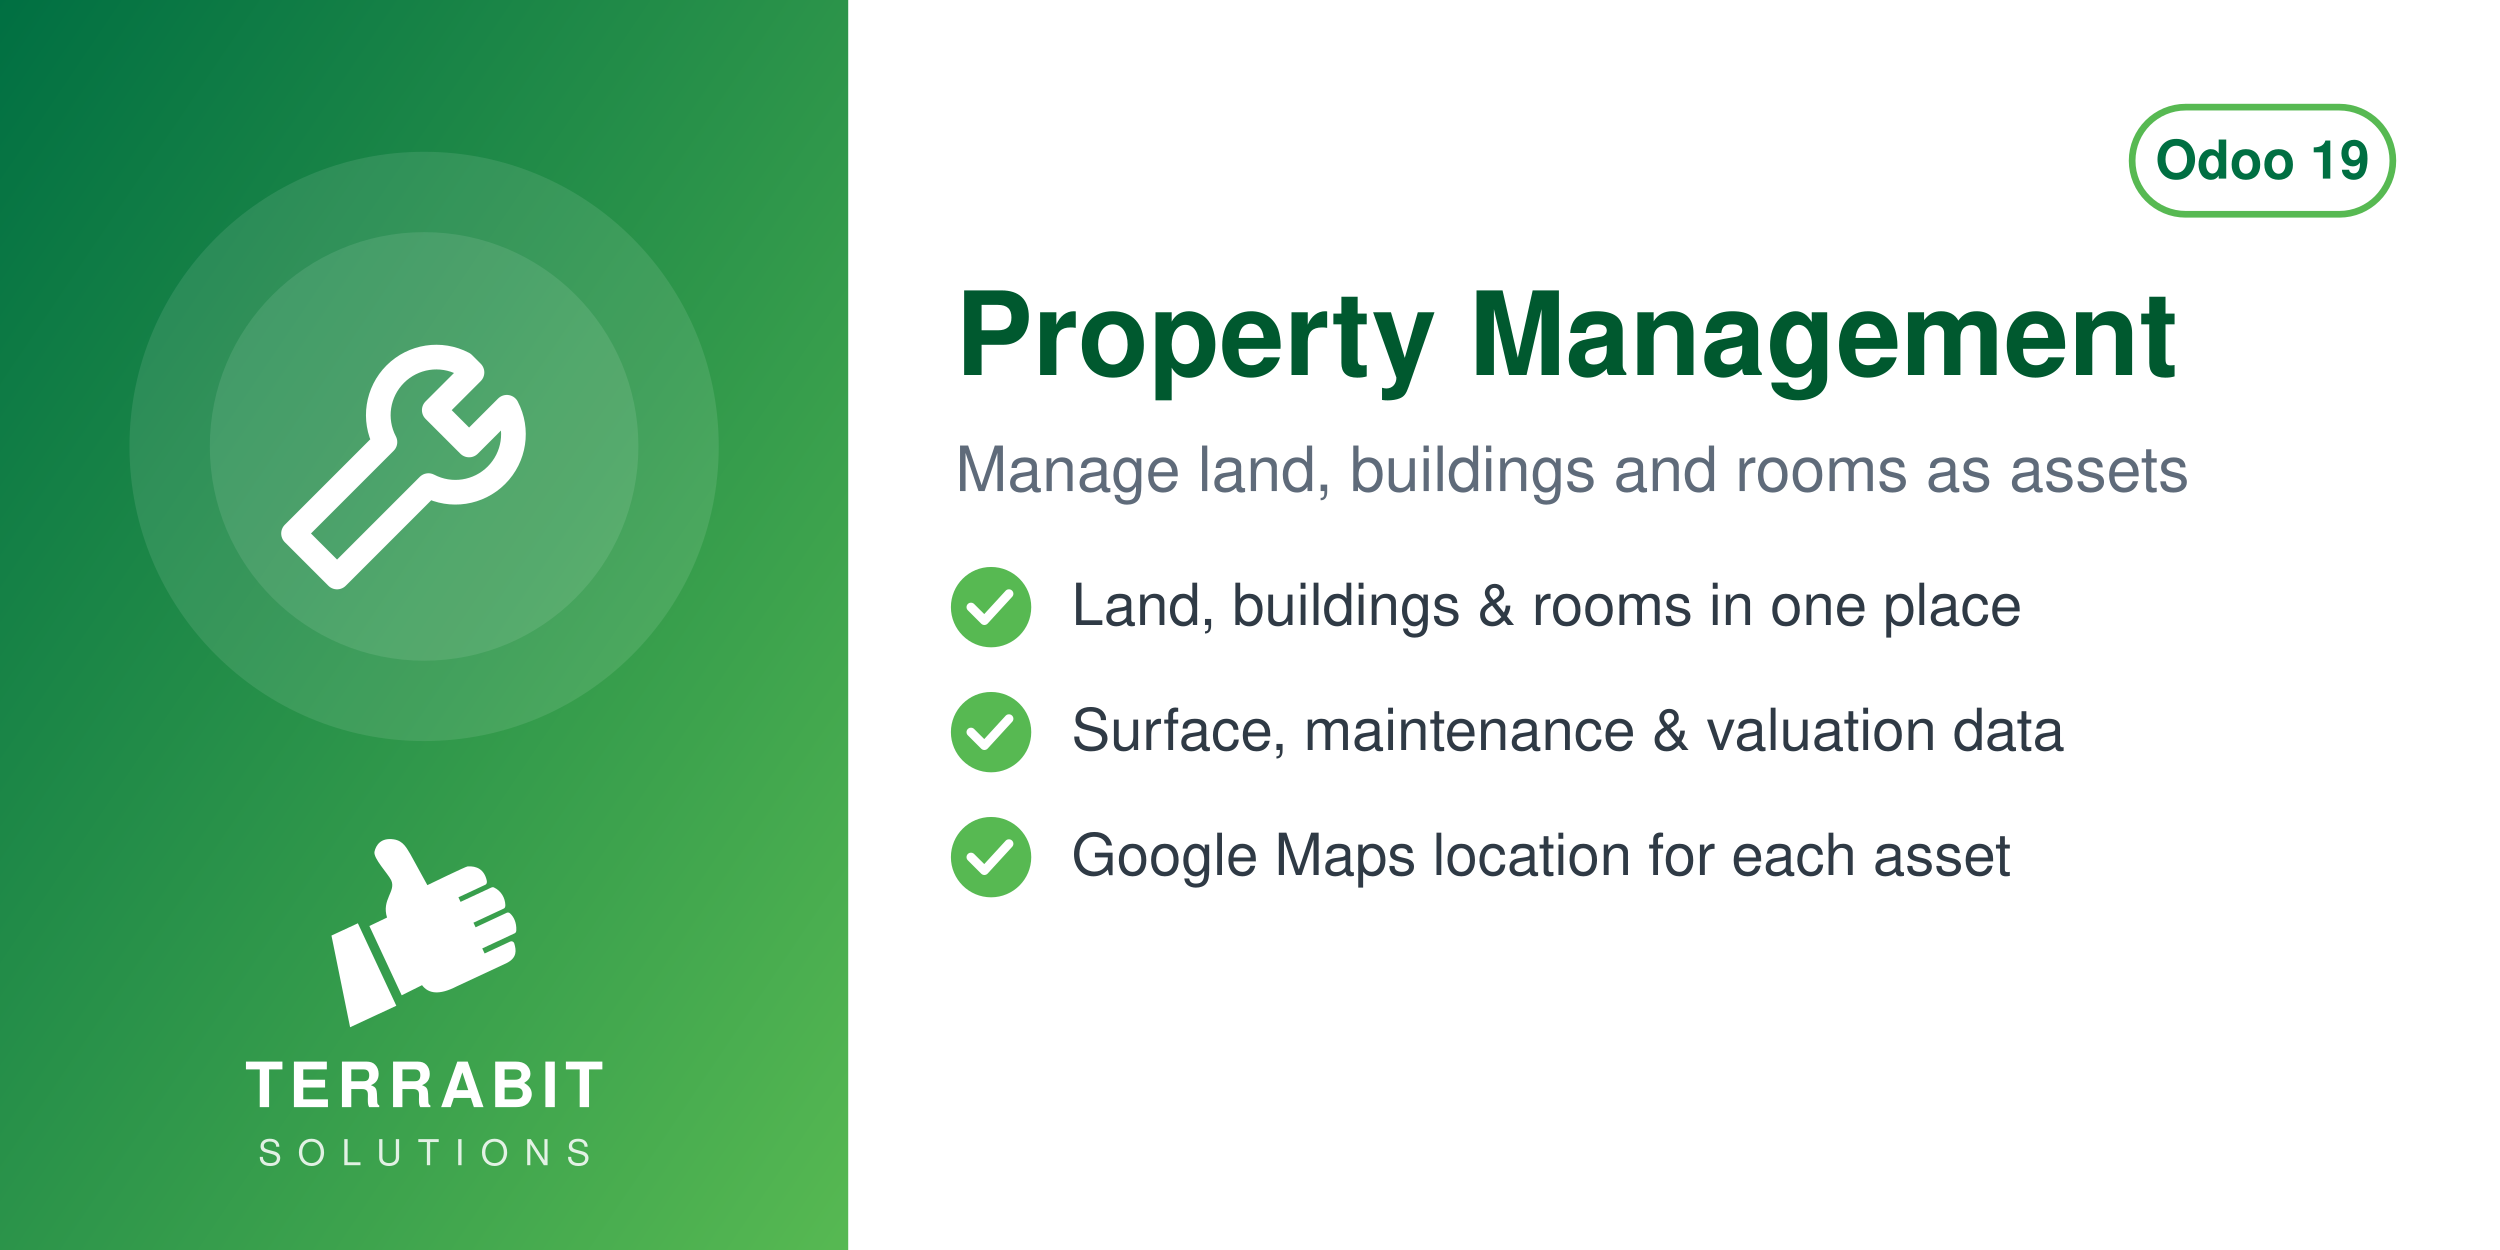
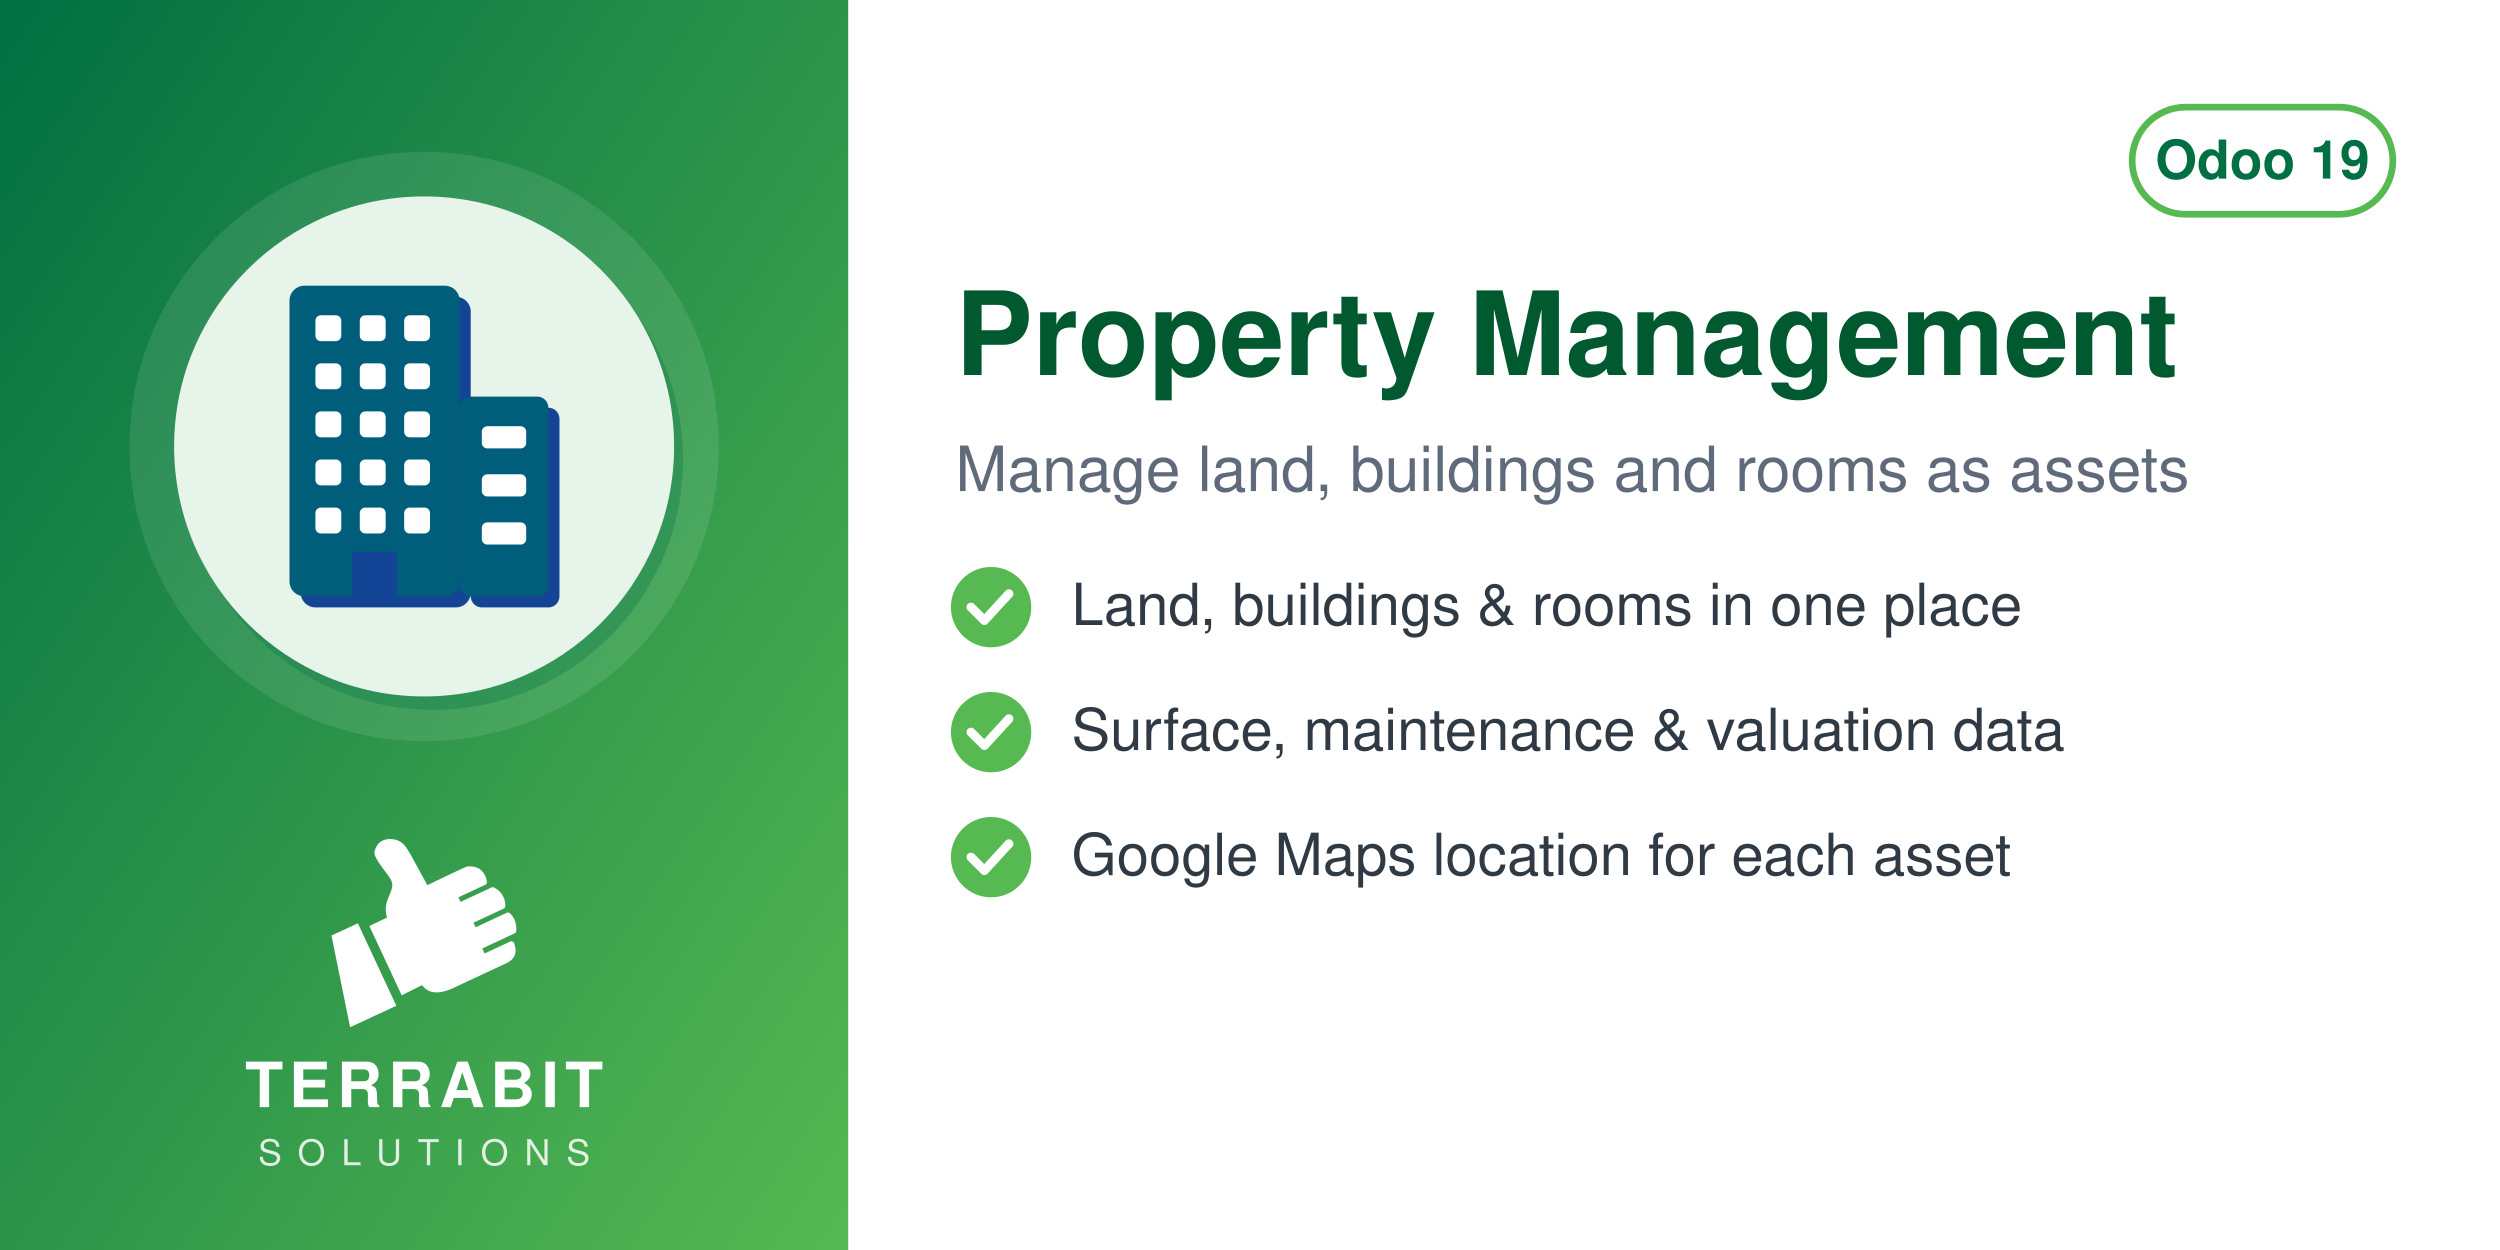
<svg xmlns="http://www.w3.org/2000/svg" width="560" height="280" viewBox="0 0 560 280">
  <defs>
    <linearGradient id="g" x1="0" y1="0" x2="1" y2="1">
      <stop offset="0" stop-color="#006F42" />
      <stop offset="1" stop-color="#57B952" />
    </linearGradient>
  </defs>
  <rect width="560" height="280" fill="#FFFFFF" />
  <rect width="190" height="280" fill="url(#g)" />
  <circle cx="95.0" cy="100" r="66" fill="white" opacity="0.10" />
-   <circle cx="95.0" cy="100" r="48" fill="white" opacity="0.10" />
-   <svg x="56.0" y="61.0" width="78" height="78" viewBox="0 0 24 24">
-     <g fill="none" stroke="white" stroke-width="1.7" stroke-linecap="round" stroke-linejoin="round">
-       <path d="M14.7 6.3a4 4 0 0 0-5.4 5.4L3 18l3 3 6.3-6.3a4 4 0 0 0 5.4-5.4l-2.6 2.6-2.4-2.4 2.6-2.6z" />
+   <circle cx="97.0" cy="103" r="56" fill="#006F42" opacity="0.30" />
+   <circle cx="95.0" cy="100" r="56" fill="#E6F4EA" />
+   <svg x="54.0" y="59.0" width="82" height="82" viewBox="0 0 100 100" preserveAspectRatio="xMidYMid meet">
+     <g transform="translate(-0.91,2.05) scale(1.0102)">
+       <g transform="translate(3,3)" fill="#144496">
+         <rect x="14" y="4" width="46" height="84" rx="4" />
+         <rect x="60" y="34" width="24" height="54" rx="3" />
+       </g>
+       <g fill="#005E7A">
+         <rect x="14" y="4" width="46" height="84" rx="4" />
+         <rect x="60" y="34" width="24" height="54" rx="3" />
+       </g>
+       <rect x="21" y="12" width="7" height="7" rx="1.5" fill="#FFFFFF" />
+       <rect x="33" y="12" width="7" height="7" rx="1.5" fill="#FFFFFF" />
+       <rect x="45" y="12" width="7" height="7" rx="1.5" fill="#FFFFFF" />
+       <rect x="21" y="25" width="7" height="7" rx="1.5" fill="#FFFFFF" />
+       <rect x="33" y="25" width="7" height="7" rx="1.5" fill="#FFFFFF" />
+       <rect x="45" y="25" width="7" height="7" rx="1.5" fill="#FFFFFF" />
+       <rect x="21" y="38" width="7" height="7" rx="1.5" fill="#FFFFFF" />
+       <rect x="33" y="38" width="7" height="7" rx="1.5" fill="#FFFFFF" />
+       <rect x="45" y="38" width="7" height="7" rx="1.5" fill="#FFFFFF" />
+       <rect x="21" y="51" width="7" height="7" rx="1.5" fill="#FFFFFF" />
+       <rect x="33" y="51" width="7" height="7" rx="1.5" fill="#FFFFFF" />
+       <rect x="45" y="51" width="7" height="7" rx="1.5" fill="#FFFFFF" />
+       <rect x="21" y="64" width="7" height="7" rx="1.5" fill="#FFFFFF" />
+       <rect x="33" y="64" width="7" height="7" rx="1.5" fill="#FFFFFF" />
+       <rect x="45" y="64" width="7" height="7" rx="1.5" fill="#FFFFFF" />
+       <rect x="66" y="42" width="12" height="6" rx="1.5" fill="#FFFFFF" />
+       <rect x="66" y="55" width="12" height="6" rx="1.5" fill="#FFFFFF" />
+       <rect x="66" y="68" width="12" height="6" rx="1.5" fill="#FFFFFF" />
+       <rect x="31" y="76" width="12" height="12" fill="#144496" />
    </g>
  </svg>
  <svg x="72.0" y="186" width="46" height="46" viewBox="4045 2535 3400 3400" preserveAspectRatio="xMidYMid meet">
    <path fill="#FFFFFF" d="M4648.32 4073.59l636.59 1365.17 -765.09 355.96 -308.63 -1517.87 437.13 -203.26zm725.61 1192.32l336.75 -167.88c105.65,140.85 282.69,170.72 576.82,18.8l819.92 -382.33c181.4,-90.13 164.26,-214.57 130.07,-328.43 -4.28,-14.25 -13.68,-24.81 -27.34,-30.7 -13.67,-5.89 -27.61,-5.11 -41.09,1.18l-422.32 196.93 -39.04 -83.72 538.07 -250.91c16.64,-7.76 24.7,-27.69 25.58,-46.04 6.48,-134.33 -44.36,-230.89 -105.84,-285.23 -15.2,-13.44 -35.71,-15.59 -54.12,-7l-513.92 239.64 -35.6 -76.34 506.31 -236.1c17.69,-8.25 22.52,-36.93 21.83,-56.45 -4.1,-117.31 -67.62,-232.74 -187.72,-290.66 -13.94,-6.72 -28.64,-6.36 -42.69,0.19l-511.21 238.38 -35.37 -75.86 448.98 -209.36c20.44,-9.53 25.81,-42.28 21.02,-64.32 -41.02,-189.07 -167.92,-247.8 -318.14,-237.87 -29.39,1.94 -589.86,273.16 -665.95,310.54l-281.84 -513.57c-59.06,-93.13 -112.7,-221.7 -276.47,-245.13 -211.24,-30.22 -291.56,94.38 -316.89,203.13 -25.32,108.75 223.84,365.99 276.05,473.69 85.52,184.27 -161.86,318.11 -68.41,617.99l-292.54 139.94 535.09 1147.51z" />
  </svg>
  <text x="95.0" y="248" text-anchor="middle" font-family="Helvetica,Arial,sans-serif" font-size="14" font-weight="800" letter-spacing="1.4" fill="white">TERRABIT</text>
  <text x="95.0" y="261" text-anchor="middle" font-family="Helvetica,Arial,sans-serif" font-size="8" font-weight="500" letter-spacing="3.6" fill="white" opacity="0.85">SOLUTIONS</text>
  <g>
    <rect x="477.6" y="24" width="58.4" height="24" rx="12" fill="none" stroke="#57B952" stroke-width="1.5" />
    <text x="506.8" y="40" text-anchor="middle" font-family="Helvetica,Arial,sans-serif" font-size="12" font-weight="700" fill="#006F42">Odoo 19</text>
  </g>
  <text x="214" y="84" font-family="Helvetica,Arial,sans-serif" font-size="26" font-weight="700" fill="#00592F">Property Management</text>
  <text x="214" y="110" font-family="Helvetica,Arial,sans-serif" font-size="14" fill="#5F6B7A">Manage land, buildings and rooms as assets</text>
  <circle cx="222" cy="136" r="9" fill="#57B952" />
  <path d="M217.5 136 l3 3 l5.5 -6" fill="none" stroke="white" stroke-width="2" stroke-linecap="round" stroke-linejoin="round" />
  <text x="240" y="140" font-family="Helvetica,Arial,sans-serif" font-size="13" fill="#2F3A45">Land, buildings &amp; rooms in one place</text>
  <circle cx="222" cy="164" r="9" fill="#57B952" />
  <path d="M217.5 164 l3 3 l5.5 -6" fill="none" stroke="white" stroke-width="2" stroke-linecap="round" stroke-linejoin="round" />
  <text x="240" y="168" font-family="Helvetica,Arial,sans-serif" font-size="13" fill="#2F3A45">Surface, maintenance &amp; valuation data</text>
  <circle cx="222" cy="192" r="9" fill="#57B952" />
  <path d="M217.5 192 l3 3 l5.5 -6" fill="none" stroke="white" stroke-width="2" stroke-linecap="round" stroke-linejoin="round" />
  <text x="240" y="196" font-family="Helvetica,Arial,sans-serif" font-size="13" fill="#2F3A45">Google Maps location for each asset</text>
</svg>
